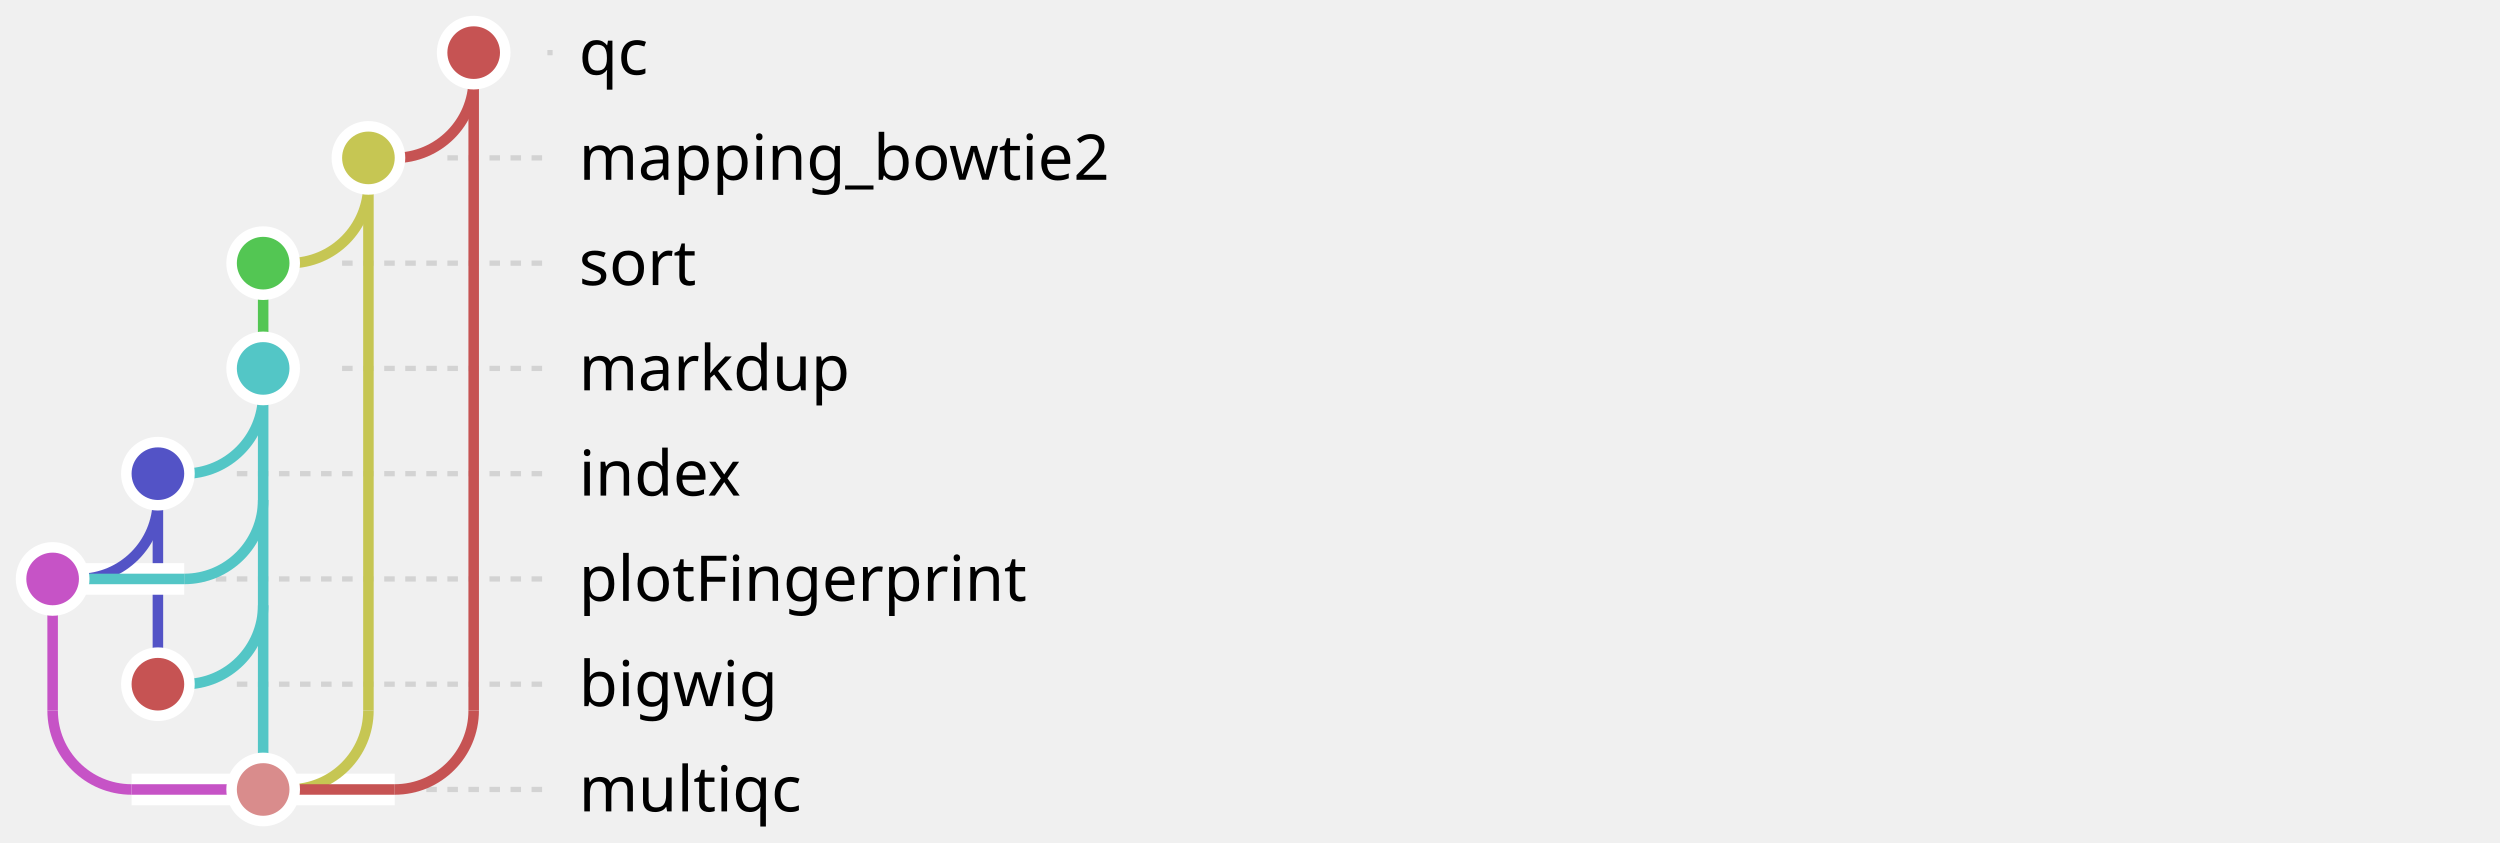
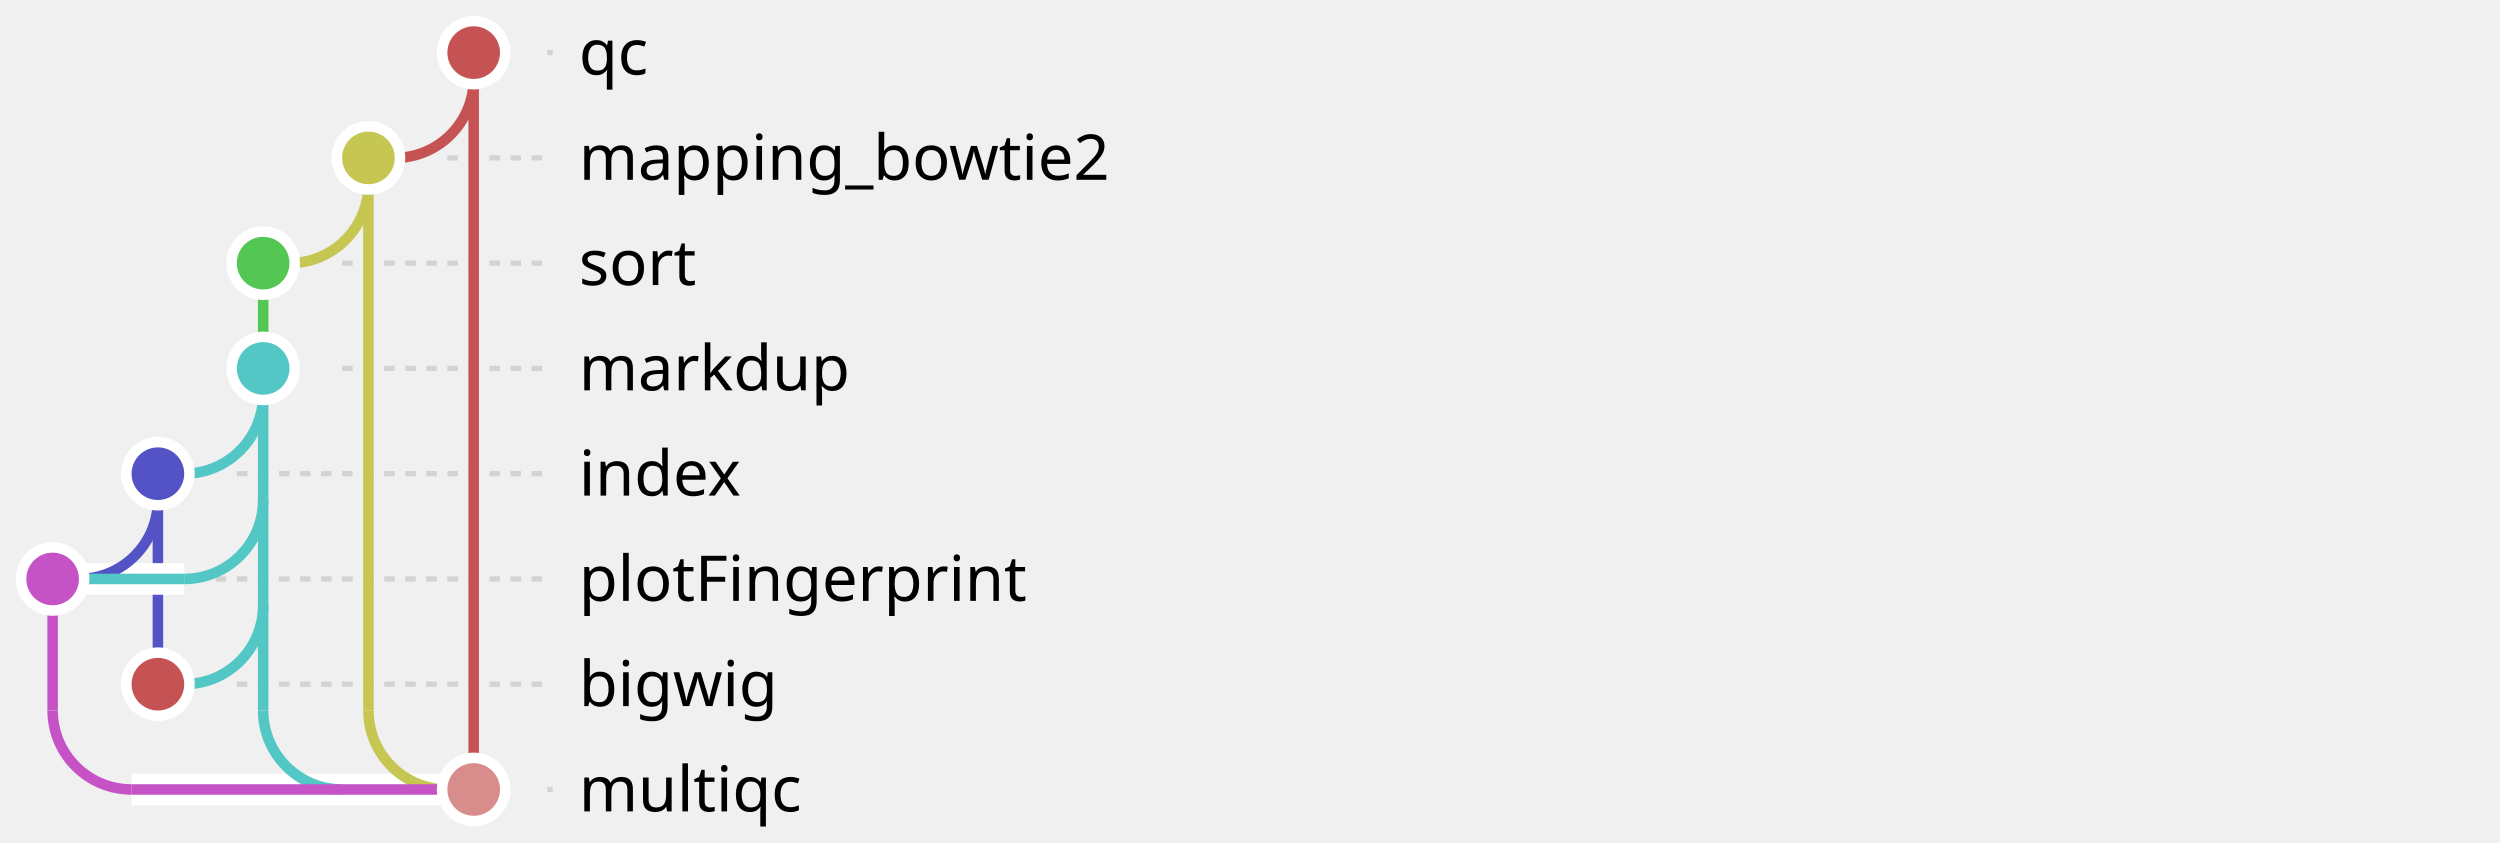
<svg xmlns="http://www.w3.org/2000/svg" baseProfile="full" height="100%" version="1.1" viewBox="25.0,5.0,475.0,160.0" width="100%">
  <defs />
  <g>
    <line stroke="lightgrey" stroke-dasharray="2" x1="130.0" x2="129.0" y1="15.0" y2="15.0" />
    <line stroke="lightgrey" stroke-dasharray="2" x1="110.0" x2="129.0" y1="35.0" y2="35.0" />
    <line stroke="lightgrey" stroke-dasharray="2" x1="90.0" x2="129.0" y1="55.0" y2="55.0" />
    <line stroke="lightgrey" stroke-dasharray="2" x1="90.0" x2="129.0" y1="75.0" y2="75.0" />
    <line stroke="lightgrey" stroke-dasharray="2" x1="70.0" x2="129.0" y1="95.0" y2="95.0" />
    <line stroke="lightgrey" stroke-dasharray="2" x1="50.0" x2="129.0" y1="115.0" y2="115.0" />
    <line stroke="lightgrey" stroke-dasharray="2" x1="70.0" x2="129.0" y1="135.0" y2="135.0" />
-     <line stroke="lightgrey" stroke-dasharray="2" x1="90.0" x2="129.0" y1="155.0" y2="155.0" />
+     <line stroke="lightgrey" stroke-dasharray="2" x1="130.0" x2="129.0" y1="155.0" y2="155.0" />
  </g>
  <g>
    <line stroke="#53c653" stroke-width="2.0" x1="75.0" x2="75.0" y1="55.0" y2="75.0" />
    <line stroke="#5353c6" stroke-width="2.0" x1="55.0" x2="55.0" y1="95.0" y2="135.0" />
    <line stroke="#c653c6" stroke-width="2.0" x1="35.0" x2="35.0" y1="115.0" y2="140.0" />
-     <line stroke="#53c6c6" stroke-width="2.0" x1="75.0" x2="75.0" y1="75.0" y2="155.0" />
+     <line stroke="#53c6c6" stroke-width="2.0" x1="75.0" x2="75.0" y1="75.0" y2="140.0" />
    <line stroke="#c6c653" stroke-width="2.0" x1="95.0" x2="95.0" y1="35.0" y2="140.0" />
-     <line stroke="#c65353" stroke-width="2.0" x1="115.0" x2="115.0" y1="15.0" y2="140.0" />
+     <line stroke="#c65353" stroke-width="2.0" x1="115.0" x2="115.0" y1="15.0" y2="155.0" />
  </g>
  <g>
    <line stroke="white" stroke-width="6.0" x1="95.0" x2="100.0" y1="35.0" y2="35.0" />
    <line stroke="white" stroke-width="6.0" x1="75.0" x2="80.0" y1="55.0" y2="55.0" />
    <line stroke="white" stroke-width="6.0" x1="55.0" x2="60.0" y1="95.0" y2="95.0" />
    <line stroke="white" stroke-width="6.0" x1="35.0" x2="60.0" y1="115.0" y2="115.0" />
    <line stroke="white" stroke-width="6.0" x1="55.0" x2="60.0" y1="135.0" y2="135.0" />
-     <line stroke="white" stroke-width="6.0" x1="50.0" x2="75.0" y1="155.0" y2="155.0" />
-     <line stroke="white" stroke-width="6.0" x1="75.0" x2="100.0" y1="155.0" y2="155.0" />
+     <line stroke="white" stroke-width="6.0" x1="50.0" x2="115.0" y1="155.0" y2="155.0" />
  </g>
  <g>
    <path d="M 115.0,20.0 a15.0,15.0 0 0,1 -15.0,15.0" fill="none" stroke="#c65353" stroke-width="2.0" />
    <line stroke="#c65353" stroke-width="2.0" x1="95.0" x2="100.0" y1="35.0" y2="35.0" />
    <path d="M 95.0,40.0 a15.0,15.0 0 0,1 -15.0,15.0" fill="none" stroke="#c6c653" stroke-width="2.0" />
    <line stroke="#c6c653" stroke-width="2.0" x1="75.0" x2="80.0" y1="55.0" y2="55.0" />
    <path d="M 75.0,80.0 a15.0,15.0 0 0,1 -15.0,15.0" fill="none" stroke="#53c6c6" stroke-width="2.0" />
    <line stroke="#53c6c6" stroke-width="2.0" x1="55.0" x2="60.0" y1="95.0" y2="95.0" />
    <path d="M 55.0,100.0 a15.0,15.0 0 0,1 -15.0,15.0" fill="none" stroke="#5353c6" stroke-width="2.0" />
    <path d="M 75.0,100.0 a15.0,15.0 0 0,1 -15.0,15.0" fill="none" stroke="#53c6c6" stroke-width="2.0" />
    <line stroke="#53c6c6" stroke-width="2.0" x1="35.0" x2="60.0" y1="115.0" y2="115.0" />
    <path d="M 75.0,120.0 a15.0,15.0 0 0,1 -15.0,15.0" fill="none" stroke="#53c6c6" stroke-width="2.0" />
    <line stroke="#53c6c6" stroke-width="2.0" x1="55.0" x2="60.0" y1="135.0" y2="135.0" />
    <path d="M 35.0,140.0 a15.0,15.0 0 0,0 15.0,15.0" fill="none" stroke="#c653c6" stroke-width="2.0" />
-     <line stroke="#c653c6" stroke-width="2.0" x1="50.0" x2="75.0" y1="155.0" y2="155.0" />
-     <path d="M 95.0,140.0 a15.0,15.0 0 0,1 -15.0,15.0" fill="none" stroke="#c6c653" stroke-width="2.0" />
-     <path d="M 115.0,140.0 a15.0,15.0 0 0,1 -15.0,15.0" fill="none" stroke="#c65353" stroke-width="2.0" />
-     <line stroke="#c65353" stroke-width="2.0" x1="75.0" x2="100.0" y1="155.0" y2="155.0" />
+     <path d="M 75.0,140.0 a15.0,15.0 0 0,0 15.0,15.0" fill="none" stroke="#53c6c6" stroke-width="2.0" />
+     <path d="M 95.0,140.0 a15.0,15.0 0 0,0 15.0,15.0" fill="none" stroke="#c6c653" stroke-width="2.0" />
+     <line stroke="#c653c6" stroke-width="2.0" x1="50.0" x2="115.0" y1="155.0" y2="155.0" />
  </g>
  <g>
    <circle cx="115.0" cy="15.0" fill="#c65353" id="Nqc" r="6.0" stroke="white" stroke-width="2.0" />
    <text dominant-baseline="middle" font-family="sans-serif" font-size="inherit" x="135.0" y="15.0">qc</text>
    <circle cx="95.0" cy="35.0" fill="#c6c653" id="Nmapping_bowtie2" r="6.0" stroke="white" stroke-width="2.0" />
    <text dominant-baseline="middle" font-family="sans-serif" font-size="inherit" x="135.0" y="35.0">mapping_bowtie2</text>
    <circle cx="75.0" cy="55.0" fill="#53c653" id="Nsort" r="6.0" stroke="white" stroke-width="2.0" />
    <text dominant-baseline="middle" font-family="sans-serif" font-size="inherit" x="135.0" y="55.0">sort</text>
    <circle cx="75.0" cy="75.0" fill="#53c6c6" id="Nmarkdup" r="6.0" stroke="white" stroke-width="2.0" />
    <text dominant-baseline="middle" font-family="sans-serif" font-size="inherit" x="135.0" y="75.0">markdup</text>
    <circle cx="55.0" cy="95.0" fill="#5353c6" id="Nindex" r="6.0" stroke="white" stroke-width="2.0" />
    <text dominant-baseline="middle" font-family="sans-serif" font-size="inherit" x="135.0" y="95.0">index</text>
    <circle cx="35.0" cy="115.0" fill="#c653c6" id="NplotFingerprint" r="6.0" stroke="white" stroke-width="2.0" />
    <text dominant-baseline="middle" font-family="sans-serif" font-size="inherit" x="135.0" y="115.0">plotFingerprint</text>
    <circle cx="55.0" cy="135.0" fill="#c65353" id="Nbigwig" r="6.0" stroke="white" stroke-width="2.0" />
    <text dominant-baseline="middle" font-family="sans-serif" font-size="inherit" x="135.0" y="135.0">bigwig</text>
-     <circle cx="75.0" cy="155.0" fill="#d98c8c" id="Nmultiqc" r="6.0" stroke="white" stroke-width="2.0" />
+     <circle cx="115.0" cy="155.0" fill="#d98c8c" id="Nmultiqc" r="6.0" stroke="white" stroke-width="2.0" />
    <text dominant-baseline="middle" font-family="sans-serif" font-size="inherit" x="135.0" y="155.0">multiqc</text>
  </g>
</svg>
